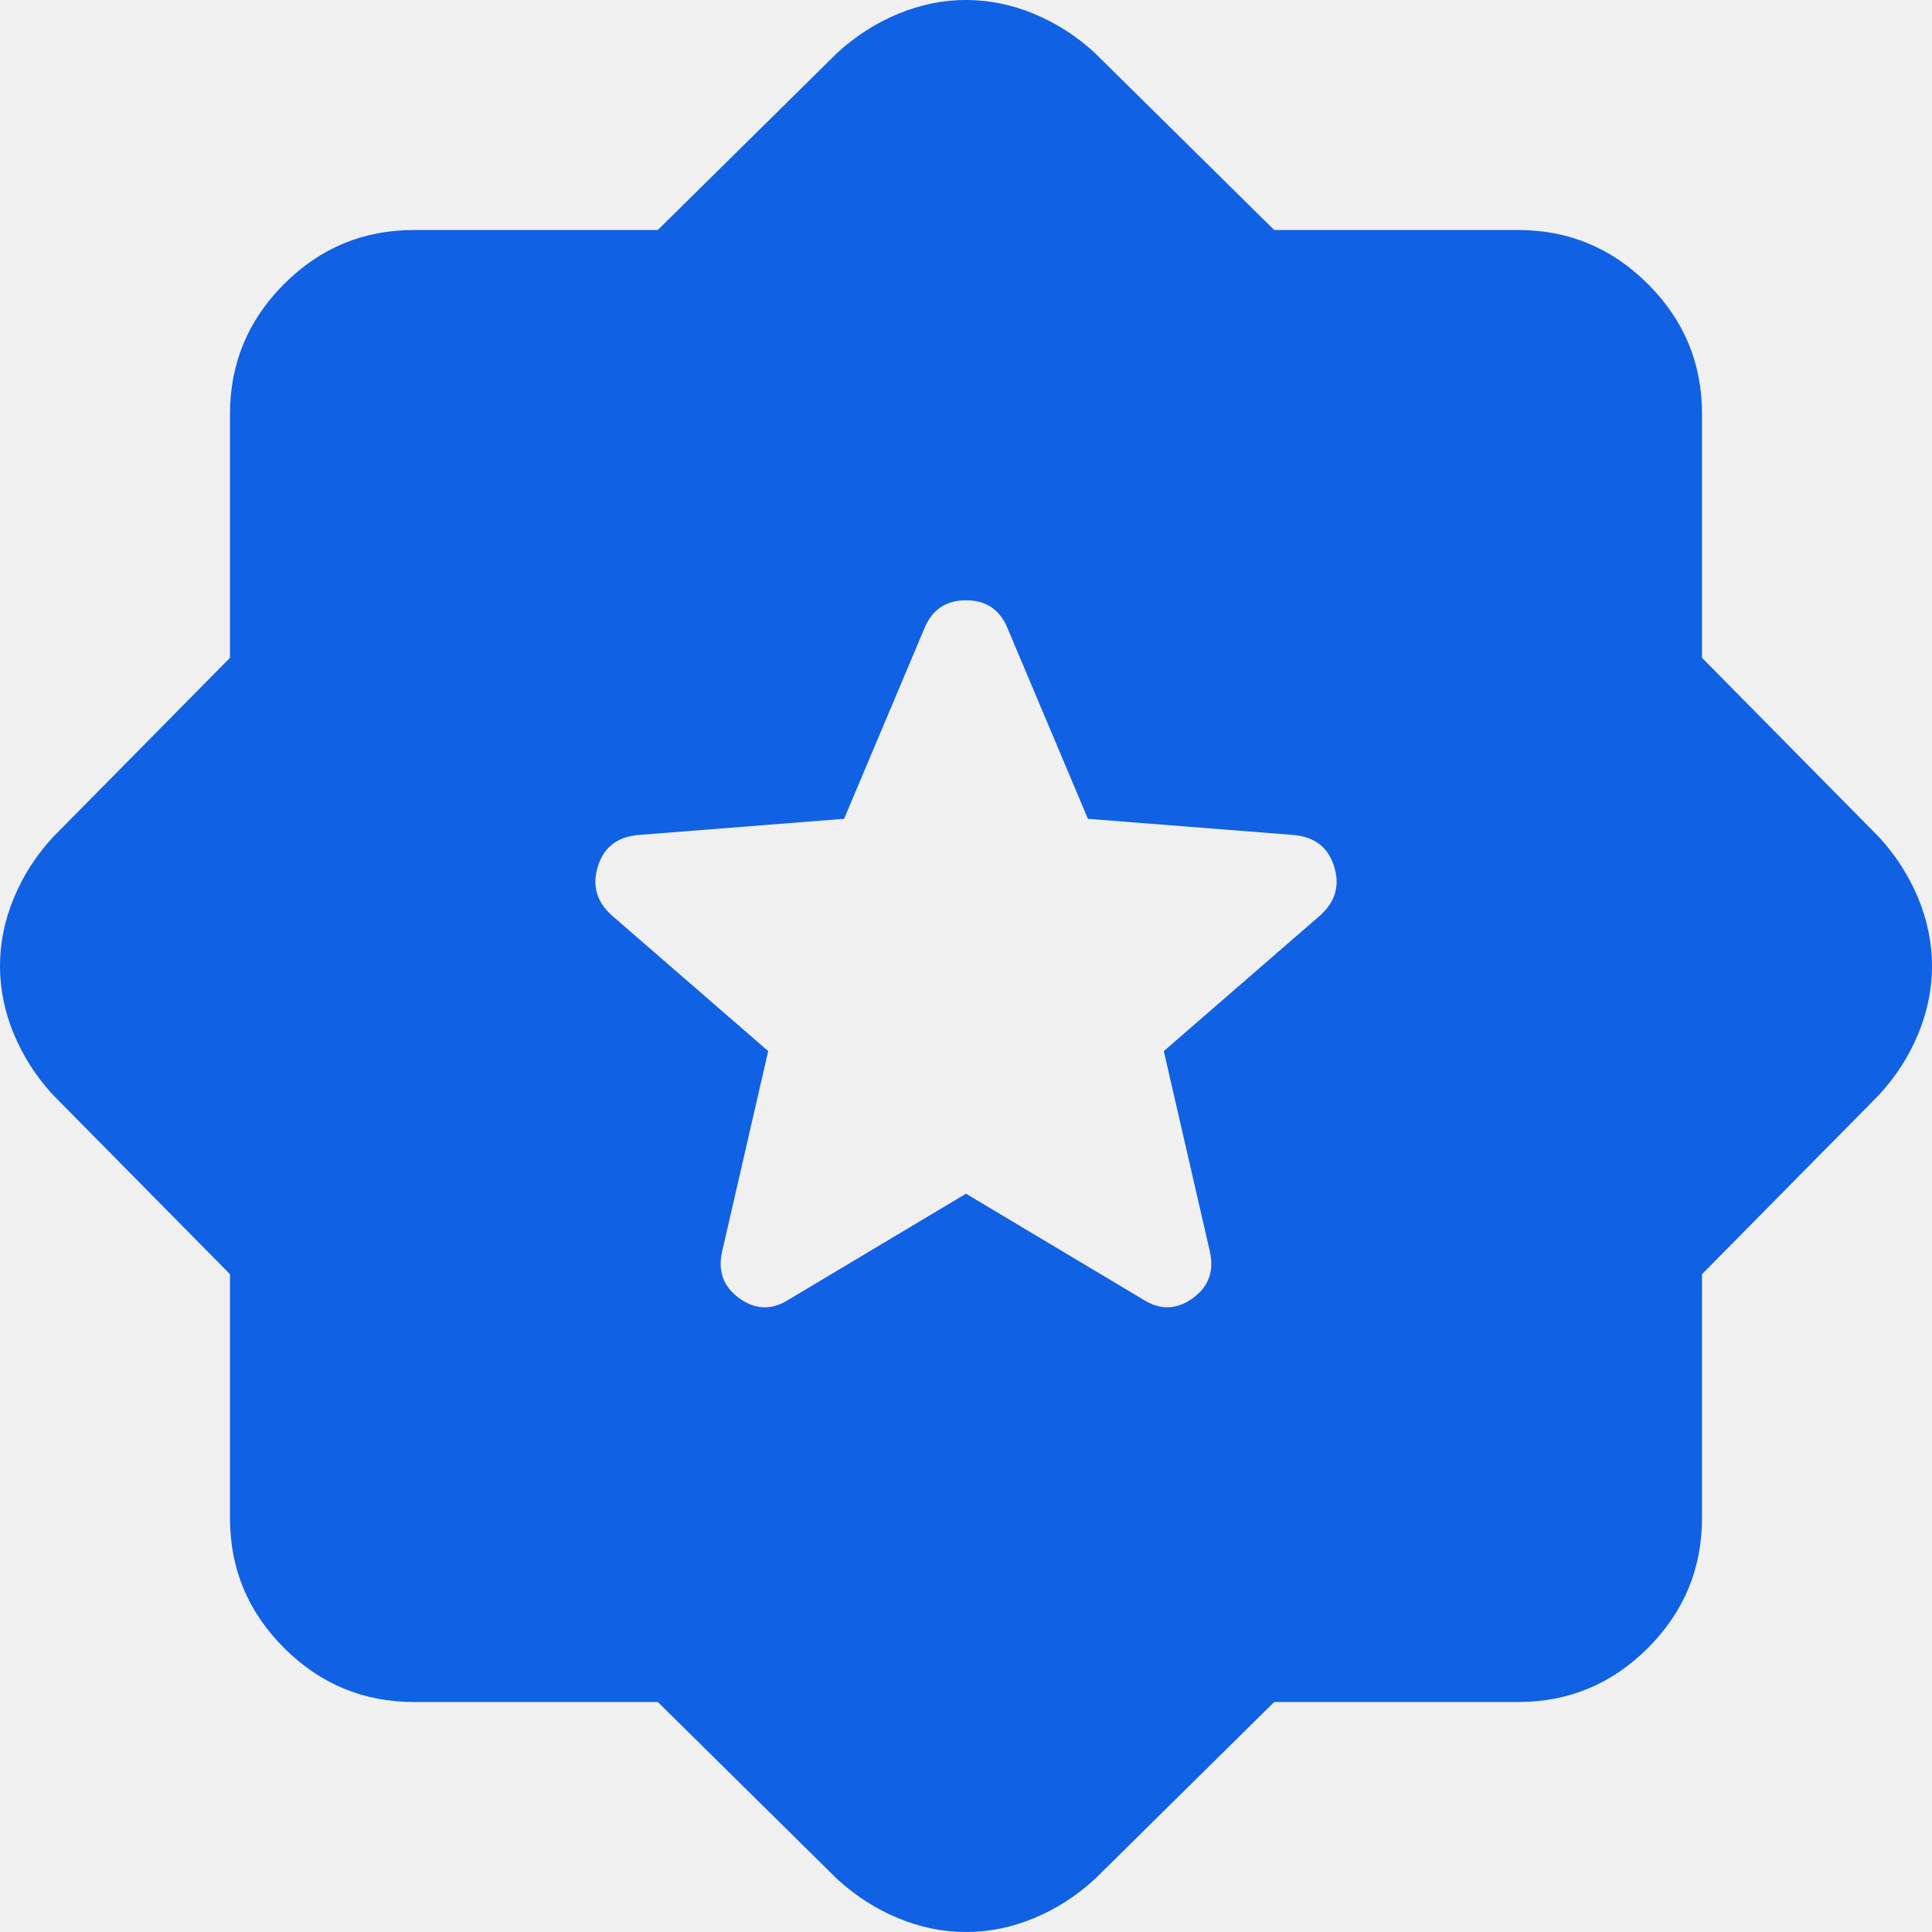
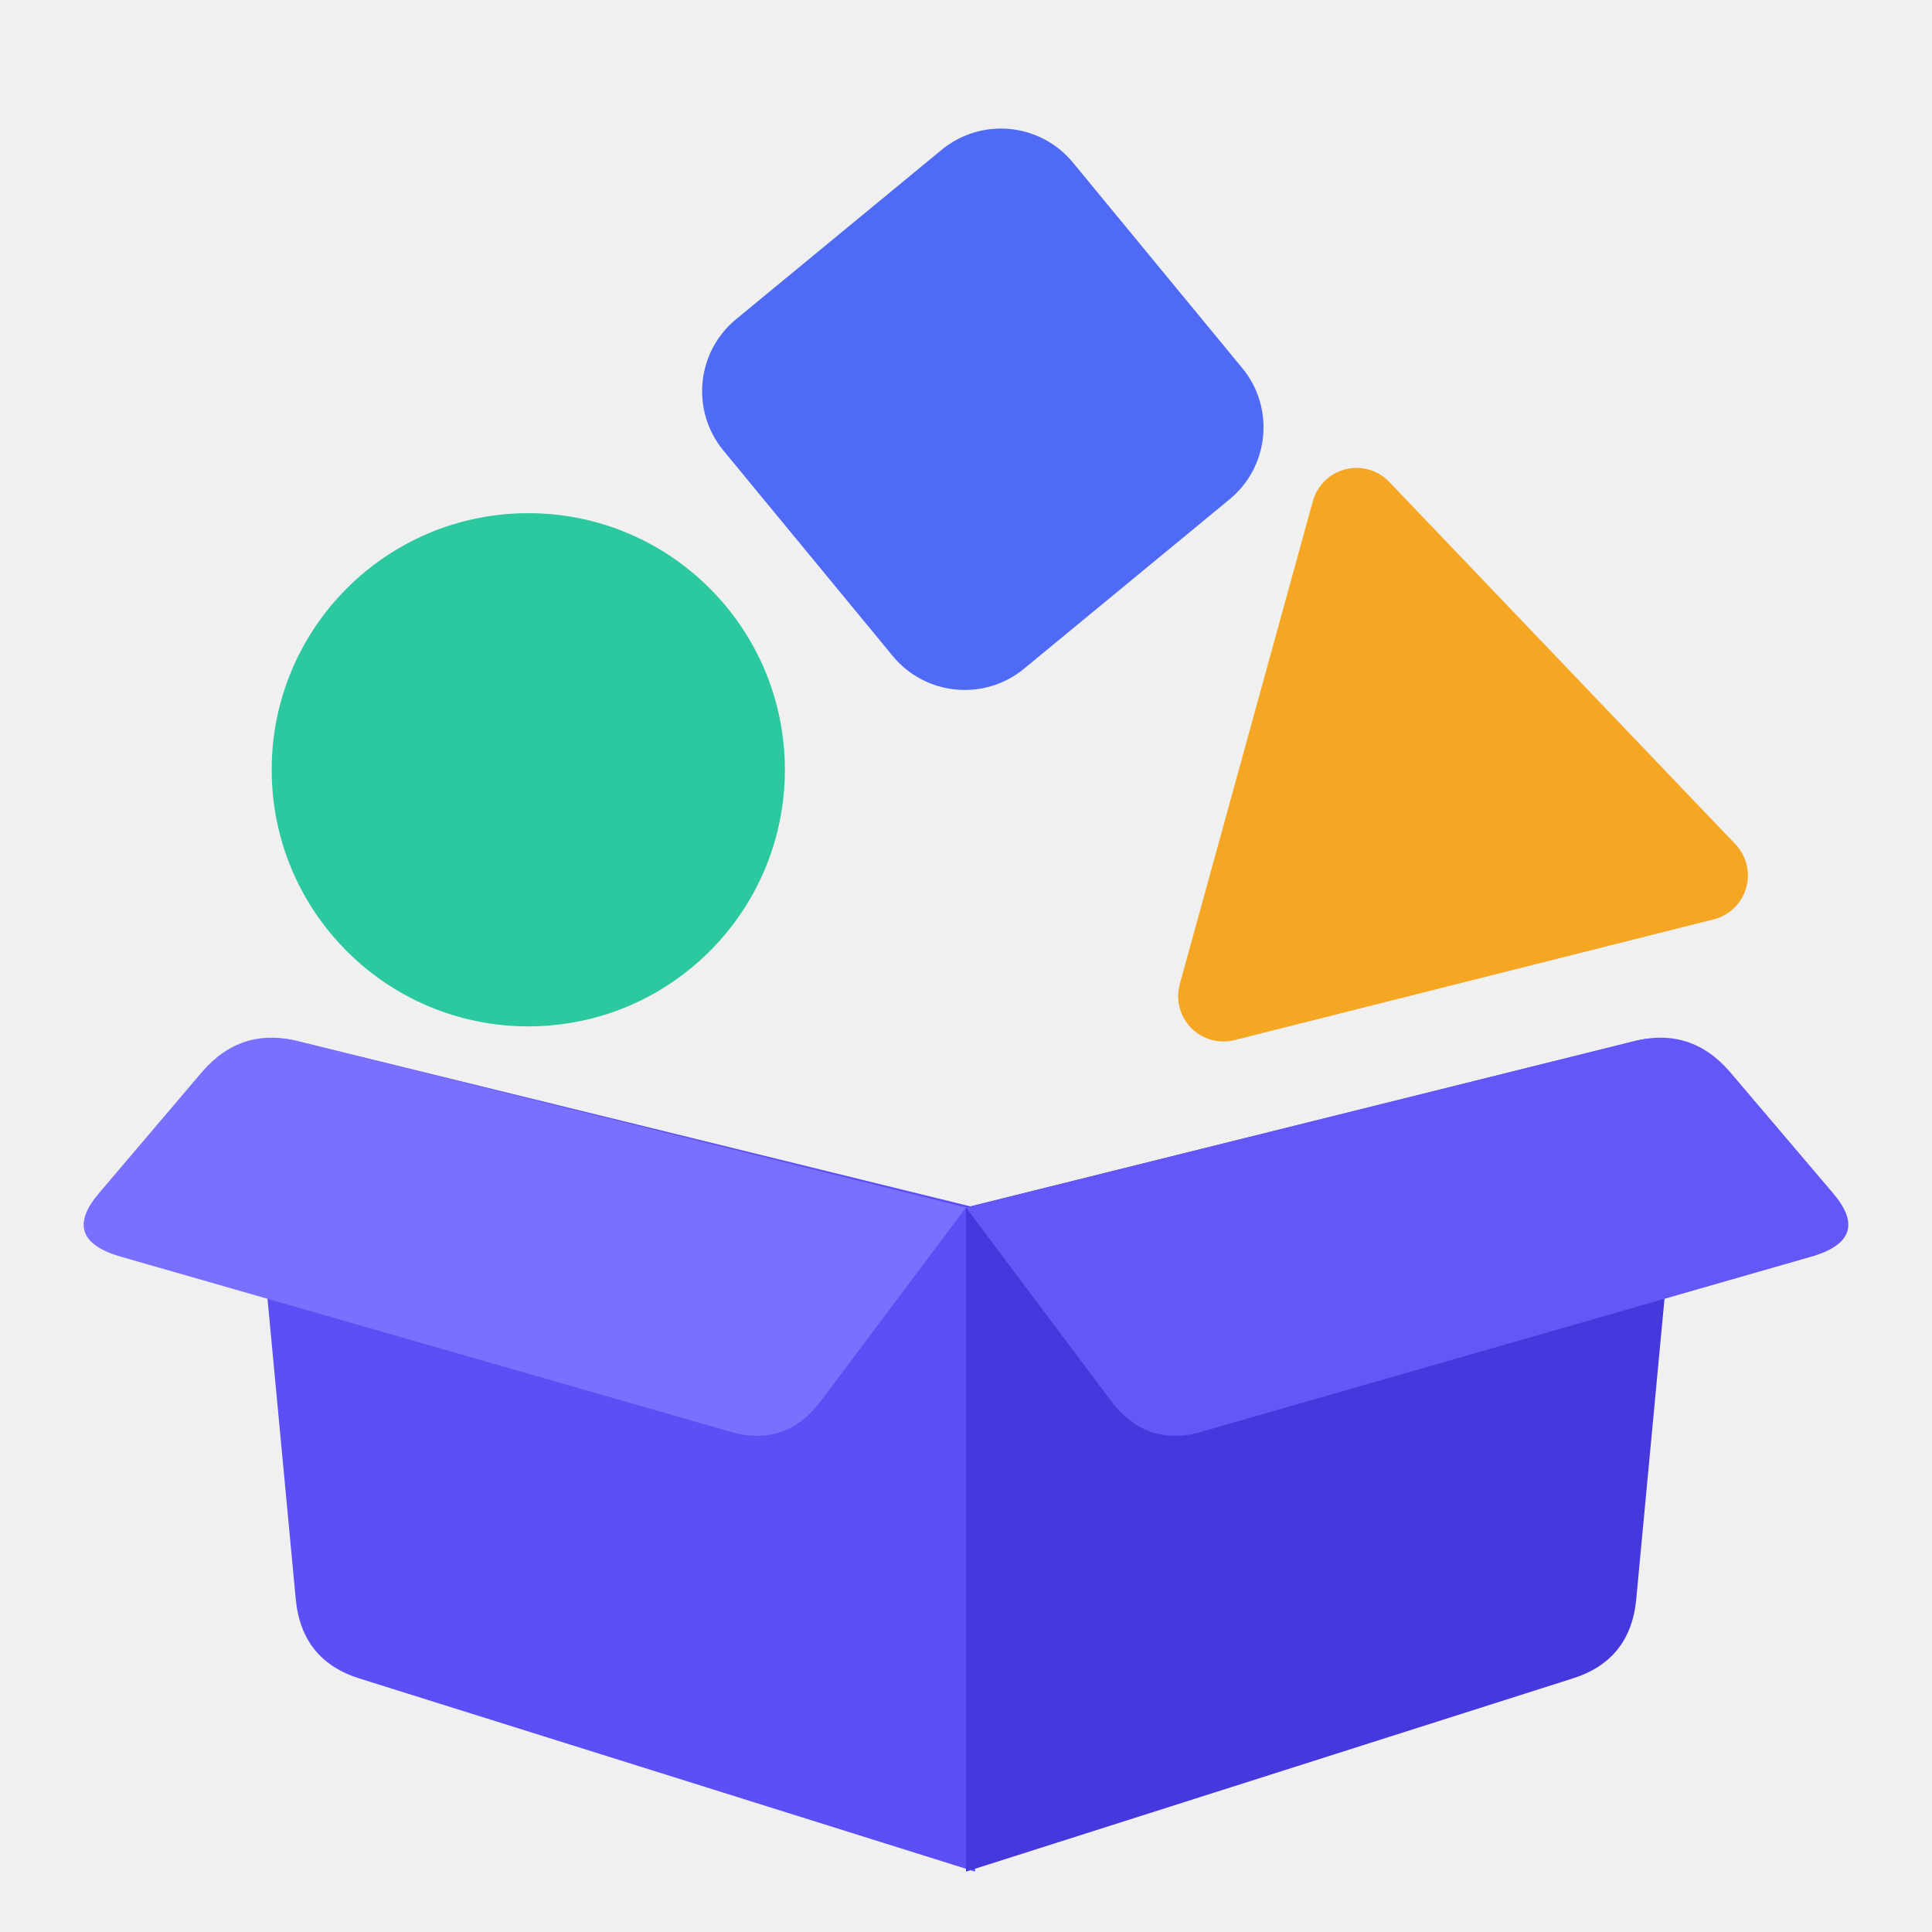
- <svg xmlns="http://www.w3.org/2000/svg" width="205" height="205" fill="#1061e3">
-   <path d="m102.5 126.661 18.792 11.226c1.789 1.139 3.537 1.1 5.242-.117s2.317-2.887 1.835-5.008l-4.881-21.232 16.595-14.399c1.627-1.464 2.115-3.212 1.465-5.242-.651-2.03-2.115-3.13-4.393-3.3l-21.72-1.708-8.542-20.256c-.814-1.952-2.278-2.929-4.393-2.929-2.115 0-3.58.977-4.393 2.929l-8.541 20.256-21.72 1.708c-2.279.163-3.743 1.263-4.394 3.3-.65 2.037-.162 3.784 1.465 5.242l16.595 14.399-4.881 21.232c-.488 2.115.124 3.784 1.835 5.008 1.712 1.223 3.46 1.262 5.242.117l18.792-11.226Zm-32.702 53.934h-25.87c-5.368 0-9.966-1.913-13.793-5.74-3.827-3.826-5.737-8.421-5.73-13.784v-25.869L5.613 116.167c-1.79-1.953-3.173-4.107-4.149-6.463S0 104.947 0 102.5c0-2.44.488-4.842 1.464-7.204.976-2.363 2.36-4.517 4.15-6.463l18.79-19.035v-25.87c0-5.368 1.914-9.966 5.74-13.793 3.827-3.827 8.422-5.737 13.785-5.73h25.869L88.833 5.613c1.953-1.79 4.11-3.173 6.472-4.149C97.668.488 100.066 0 102.5 0c2.44 0 4.842.488 7.204 1.464 2.363.976 4.517 2.36 6.463 4.15l19.035 18.79h25.869c5.369 0 9.967 1.914 13.794 5.74 3.827 3.827 5.737 8.422 5.73 13.785v25.869l18.792 19.035c1.79 1.953 3.173 4.11 4.149 6.472.976 2.363 1.464 4.761 1.464 7.195 0 2.44-.488 4.842-1.464 7.204-.976 2.363-2.359 4.517-4.149 6.463l-18.792 19.035v25.869c0 5.369-1.913 9.967-5.74 13.794-3.826 3.827-8.421 5.737-13.784 5.73h-25.869l-19.035 18.792c-1.953 1.79-4.107 3.173-6.463 4.149S104.947 205 102.5 205c-2.44 0-4.839-.488-7.195-1.464-2.355-.976-4.513-2.359-6.472-4.149l-19.035-18.792Z" />
-   <style>@media (prefers-color-scheme:dark){path{fill: white;}}</style>
+ <svg xmlns="http://www.w3.org/2000/svg" width="64" height="64" fill="none">
+   <path fill="#2cc9a0" d="M17.5 34a8.5 8.5 0 1 0 0-17 8.5 8.5 0 0 0 0 17" />
+   <path fill="#4f6bf5" d="m41.151 12.193-5.61-6.81a3.09 3.09 0 0 0-4.348-.42l-6.81 5.612a3.09 3.09 0 0 0-.42 4.348l5.612 6.81a3.09 3.09 0 0 0 4.347.419l6.81-5.612a3.09 3.09 0 0 0 .42-4.347" />
+   <path fill="#f5a623" stroke="#f5a623" stroke-linejoin="round" stroke-width="3" d="m44.936 17 11.465 12-15.873 4z" />
+   <path fill="#5b4ff5" d="M32.3 40v22l-20.4-6.4Q10.002 55 9.8 53L8.2 36q-.2-2 1.7-1.5z" />
+   <path fill="#4538dc" d="M32 40v22l20.1-6.4Q54 55 54.2 53l1.6-17q.2-2-1.7-1.5z" />
+   <path fill="#7a70ff" d="m32 40-4.8 6.4q-1.2 1.6-3.1 1L3.9 41.6Q2 41 3.3 39.5l3.4-4q1.3-1.5 3.2-1z" />
+   <path fill="#6358f7" d="m32 40 4.8 6.4q1.2 1.6 3.1 1l20.2-5.8q1.9-.6.6-2.1l-3.4-4q-1.3-1.5-3.2-1z" />
</svg>
